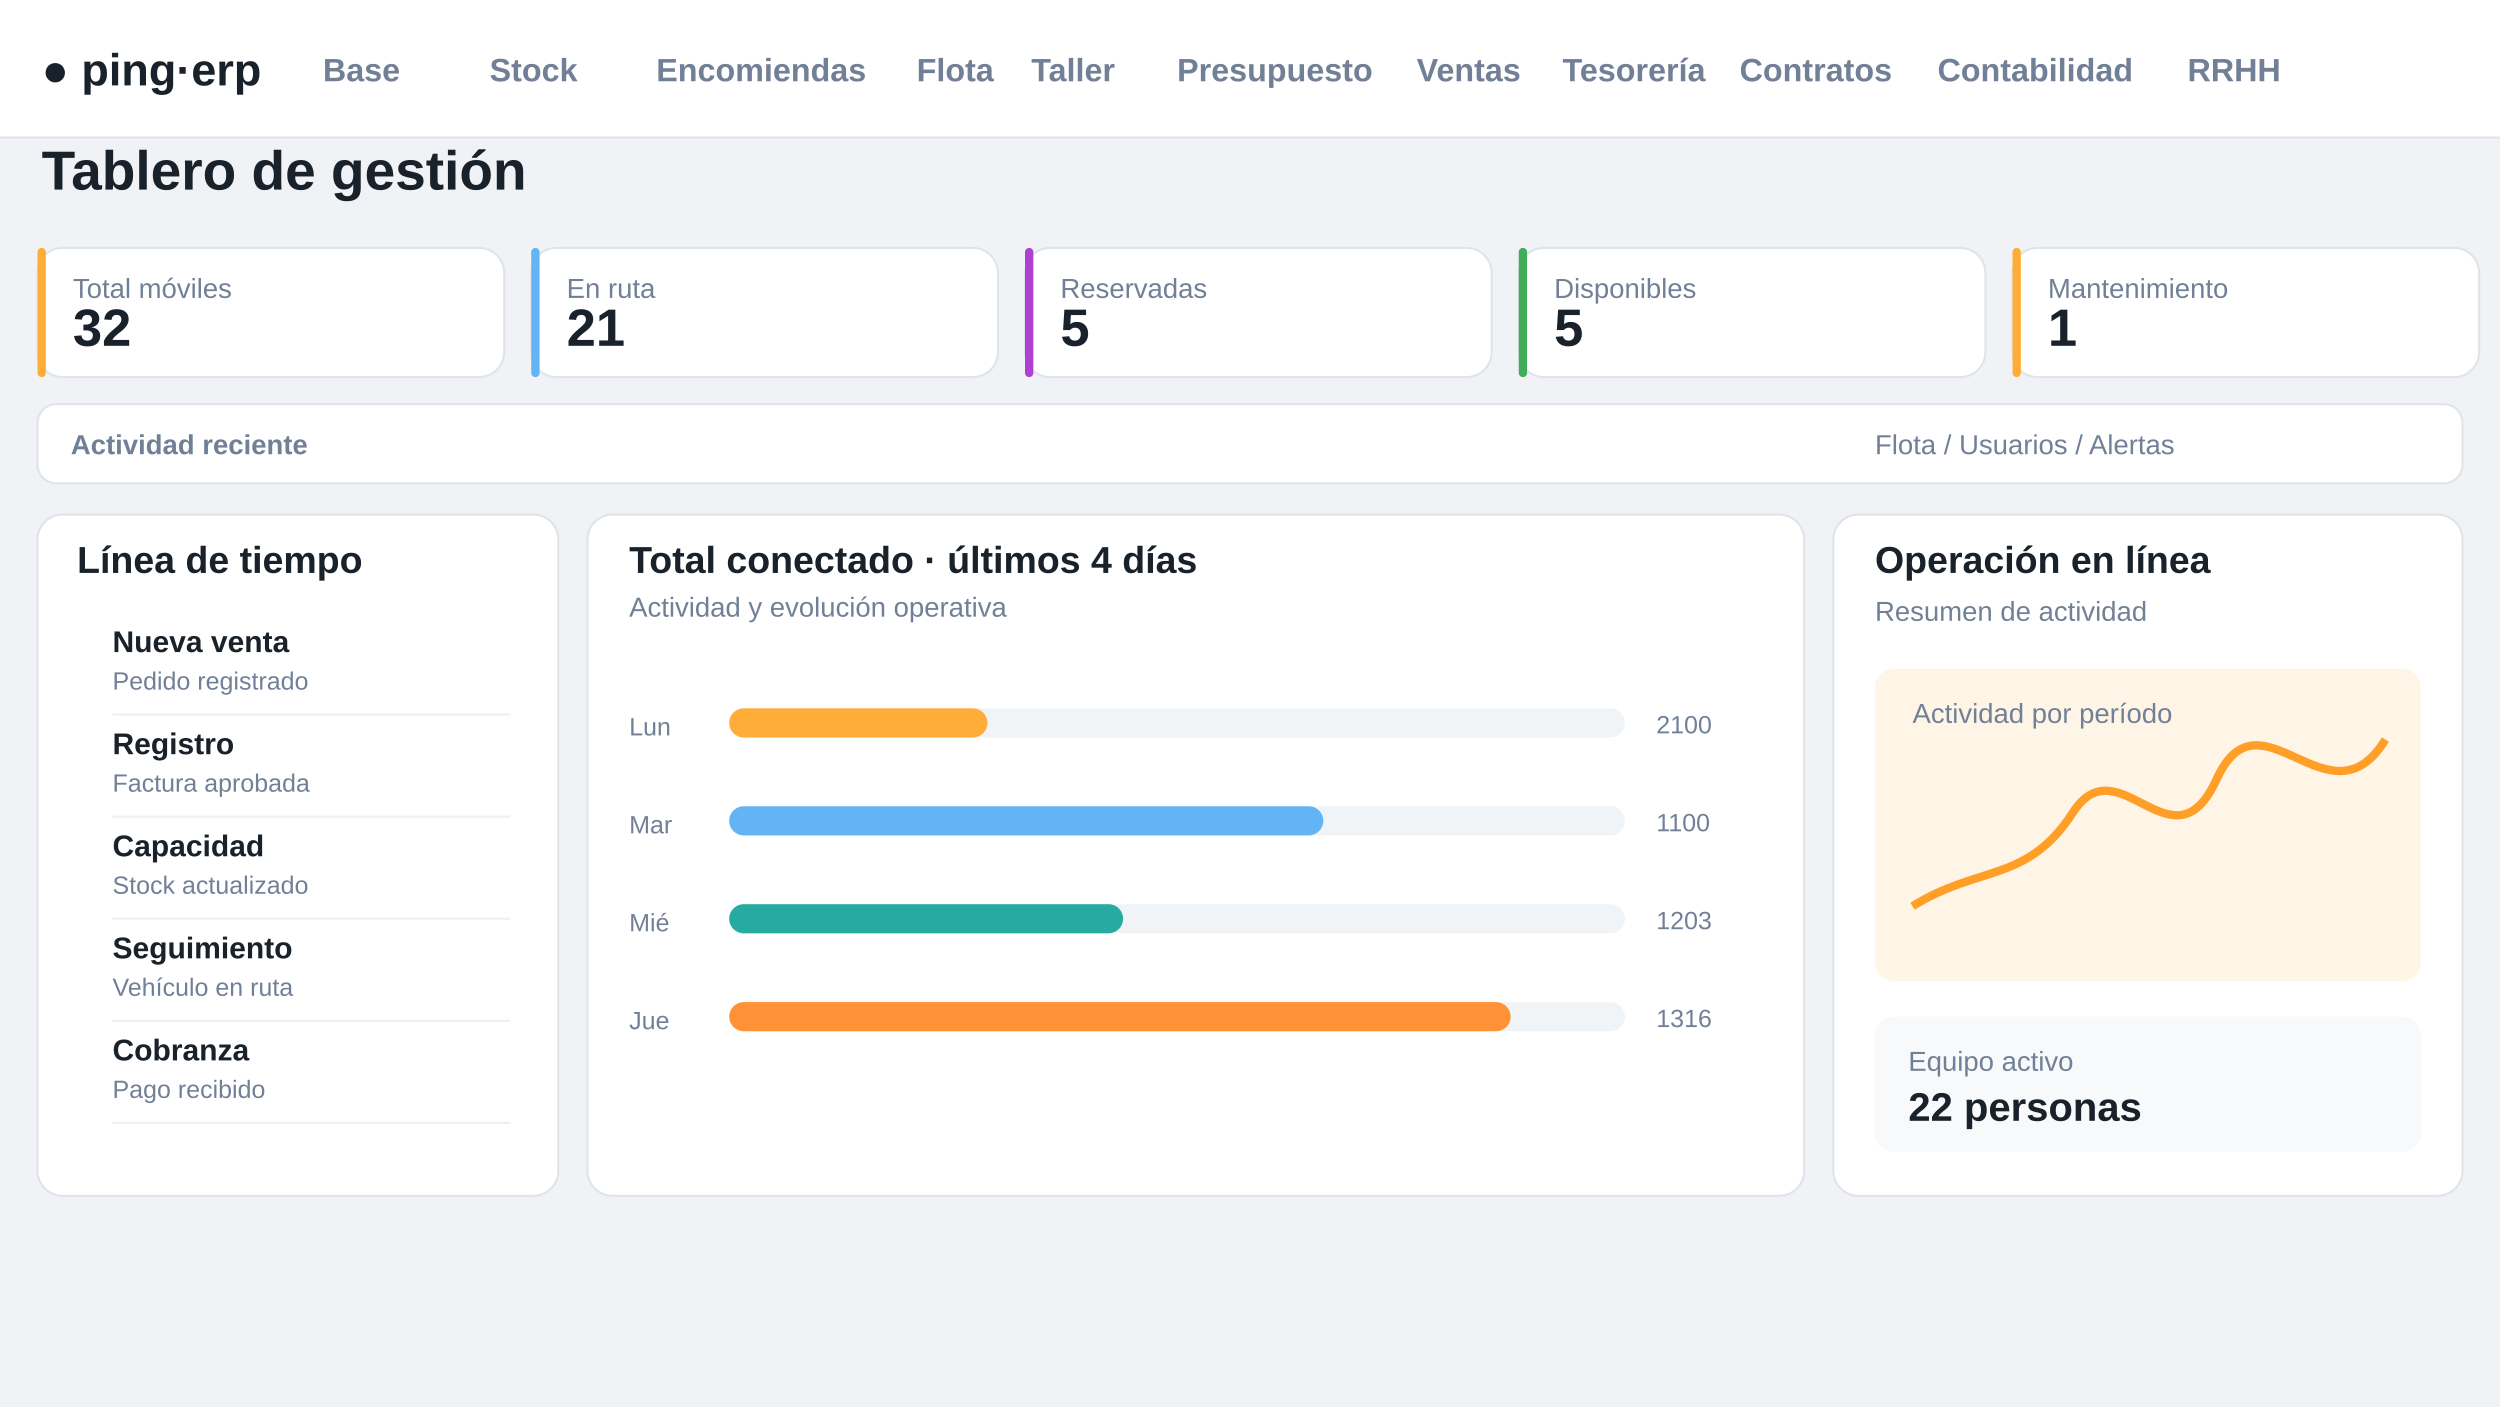
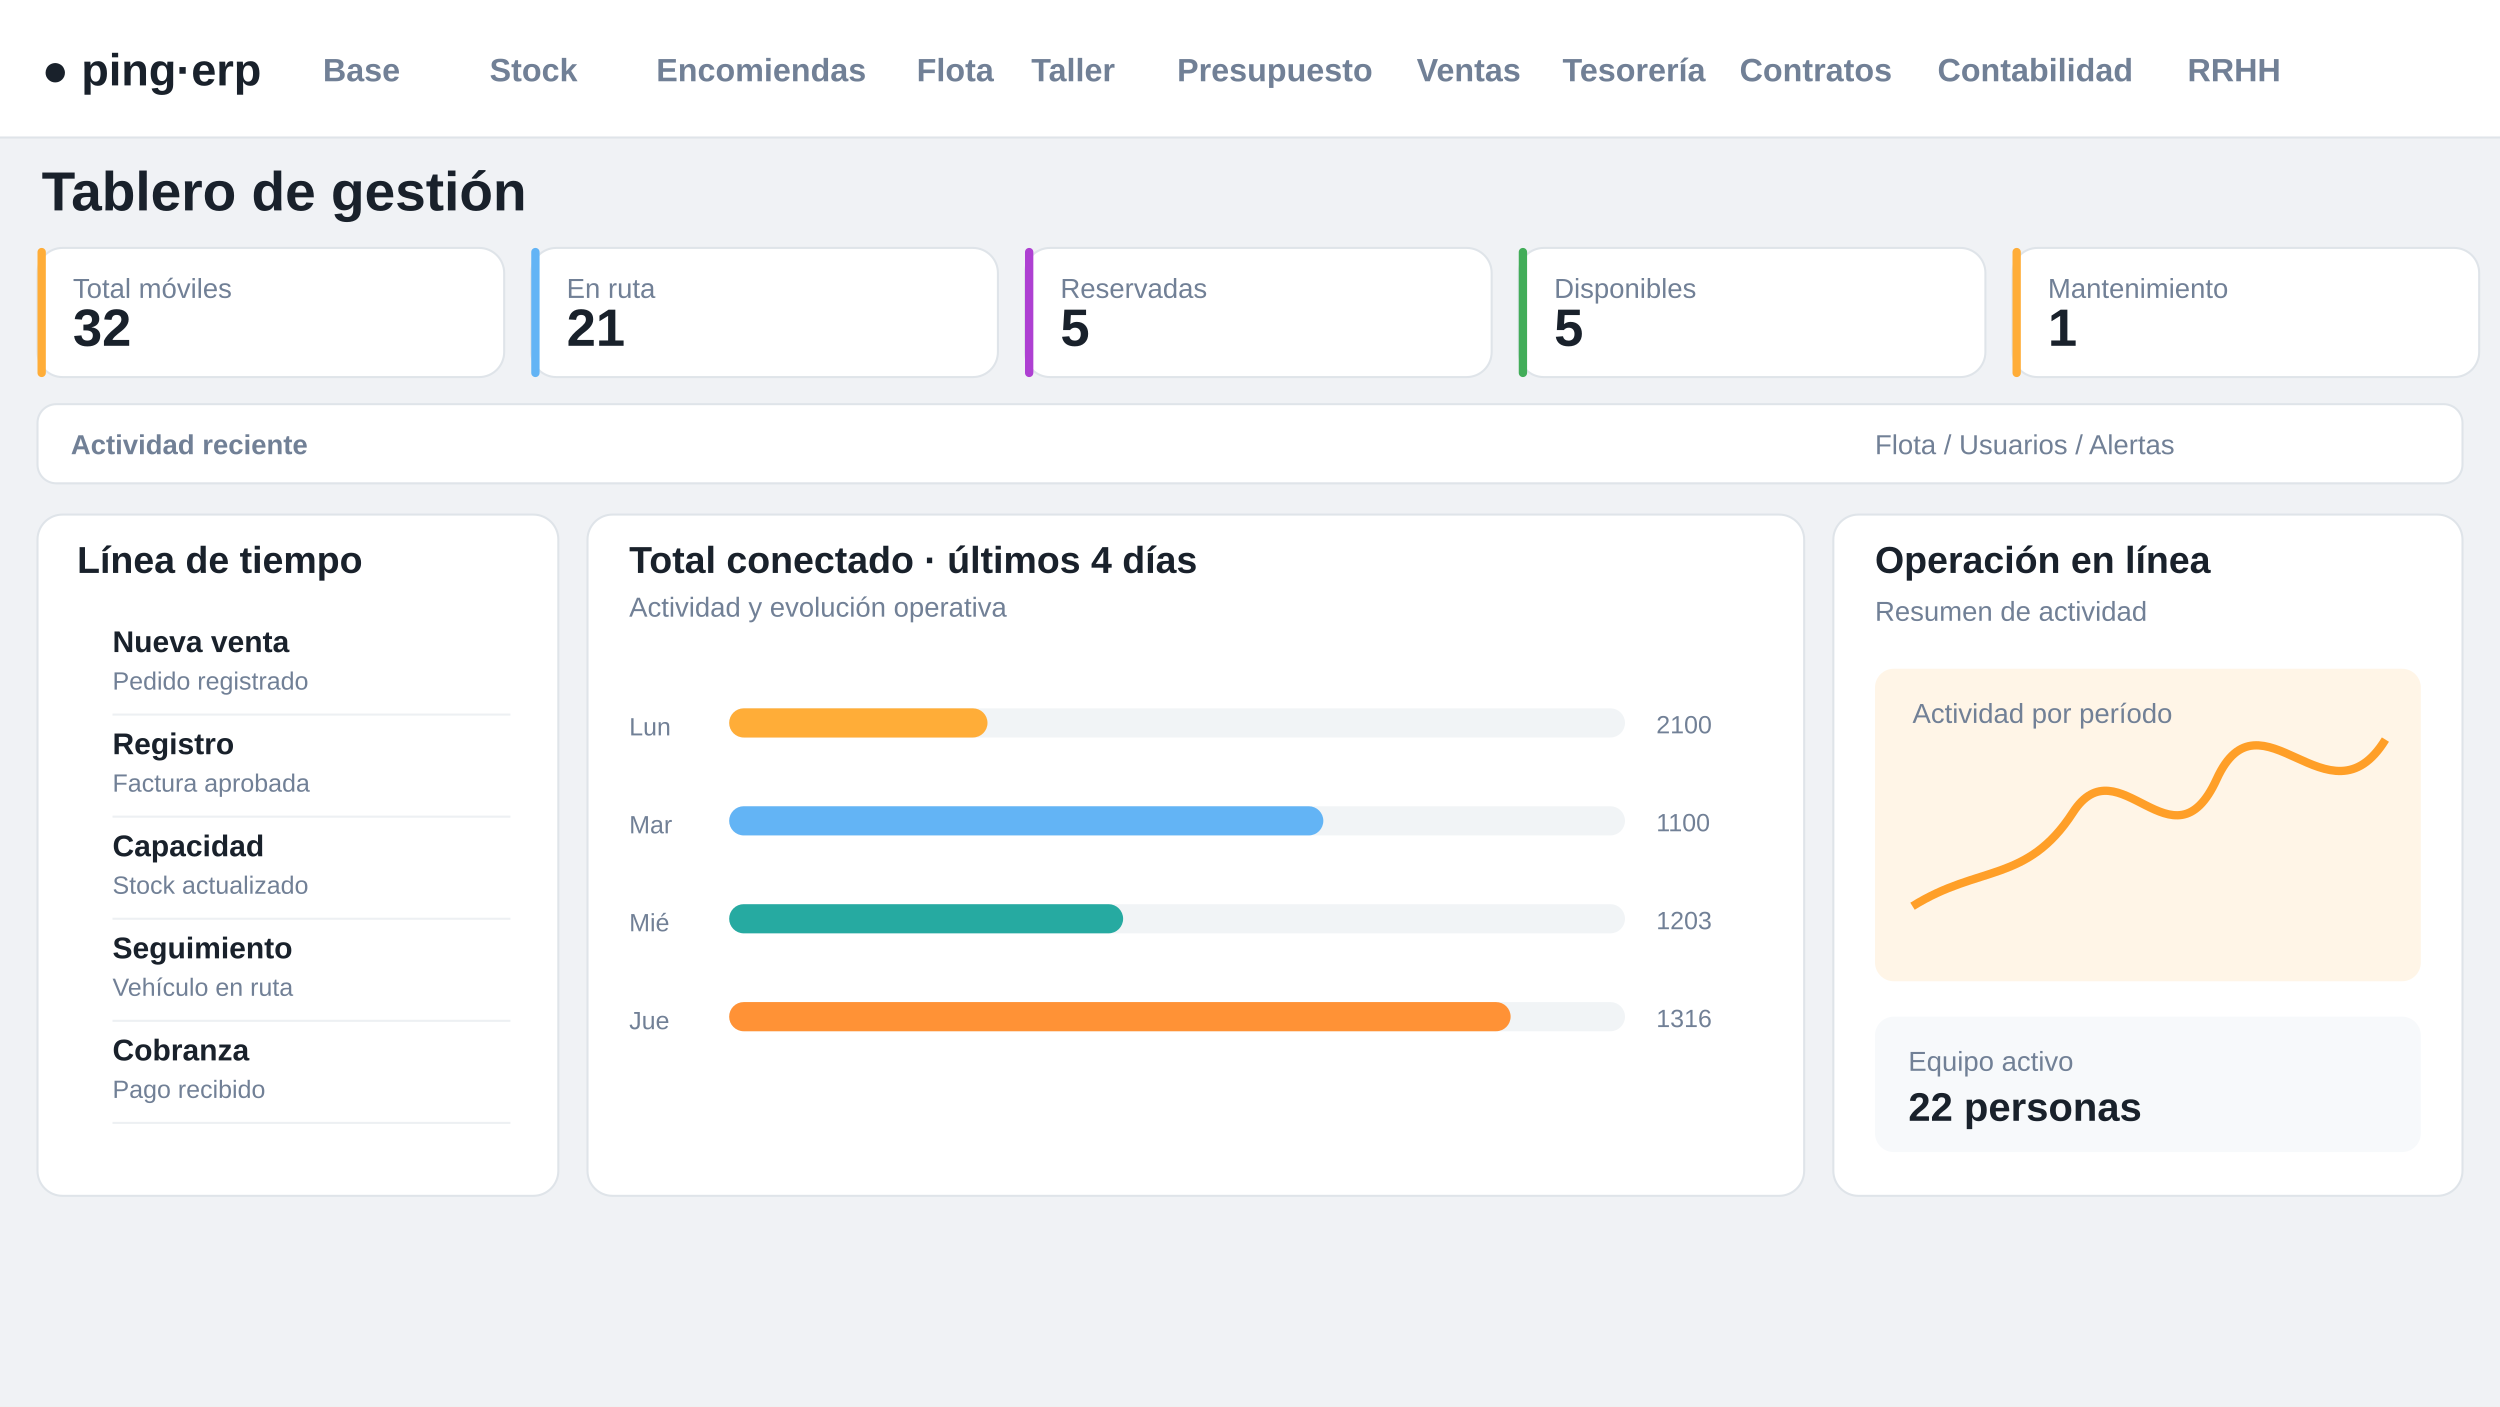
<svg xmlns="http://www.w3.org/2000/svg" viewBox="0 0 1200 675" role="img" aria-label="PingERP tablero de gestión">
  <rect width="1200" height="675" fill="#f0f2f5" />
  <rect x="0" y="0" width="1200" height="66" rx="0" fill="#fff" stroke="none" stroke-width="1" />
  <text x="20" y="41" font-family="Arial,Helvetica,sans-serif" font-size="21.6" fill="#19212b" font-weight="700">● ping·erp</text>
  <text x="155" y="39" font-family="Arial,Helvetica,sans-serif" font-size="15.5" fill="#718096" font-weight="600">Base</text>
  <text x="235" y="39" font-family="Arial,Helvetica,sans-serif" font-size="15.5" fill="#718096" font-weight="600">Stock</text>
  <text x="315" y="39" font-family="Arial,Helvetica,sans-serif" font-size="15.5" fill="#718096" font-weight="600">Encomiendas</text>
  <text x="440" y="39" font-family="Arial,Helvetica,sans-serif" font-size="15.5" fill="#718096" font-weight="600">Flota</text>
  <text x="495" y="39" font-family="Arial,Helvetica,sans-serif" font-size="15.5" fill="#718096" font-weight="600">Taller</text>
  <text x="565" y="39" font-family="Arial,Helvetica,sans-serif" font-size="15.5" fill="#718096" font-weight="600">Presupuesto</text>
  <text x="680" y="39" font-family="Arial,Helvetica,sans-serif" font-size="15.5" fill="#718096" font-weight="600">Ventas</text>
  <text x="750" y="39" font-family="Arial,Helvetica,sans-serif" font-size="15.5" fill="#718096" font-weight="600">Tesorería</text>
  <text x="835" y="39" font-family="Arial,Helvetica,sans-serif" font-size="15.5" fill="#718096" font-weight="600">Contratos</text>
  <text x="930" y="39" font-family="Arial,Helvetica,sans-serif" font-size="15.5" fill="#718096" font-weight="600">Contabilidad</text>
  <text x="1050" y="39" font-family="Arial,Helvetica,sans-serif" font-size="15.5" fill="#718096" font-weight="600">RRHH</text>
  <path d="M0 66H1200" stroke="#dfe4e9" stroke-width="1" />
-   <text x="20" y="91" font-family="Arial,Helvetica,sans-serif" font-size="26.4" fill="#19212b" font-weight="700">Tablero de gestión</text>
+   <text x="20" y="101" font-family="Arial,Helvetica,sans-serif" font-size="26.4" fill="#19212b" font-weight="700">Tablero de gestión</text>
  <rect x="18" y="119" width="224" height="62" rx="12" fill="#fff" stroke="#dfe4e9" stroke-width="1" />
  <rect x="18" y="119" width="4" height="62" rx="2" fill="#ffad38" stroke="none" stroke-width="1" />
  <text x="35" y="143" font-family="Arial,Helvetica,sans-serif" font-size="13.2" fill="#718096" font-weight="400">Total móviles</text>
  <text x="35" y="166" font-family="Arial,Helvetica,sans-serif" font-size="25.2" fill="#19212b" font-weight="700">32</text>
  <rect x="255" y="119" width="224" height="62" rx="12" fill="#fff" stroke="#dfe4e9" stroke-width="1" />
  <rect x="255" y="119" width="4" height="62" rx="2" fill="#63b4f5" stroke="none" stroke-width="1" />
  <text x="272" y="143" font-family="Arial,Helvetica,sans-serif" font-size="13.2" fill="#718096" font-weight="400">En ruta</text>
  <text x="272" y="166" font-family="Arial,Helvetica,sans-serif" font-size="25.2" fill="#19212b" font-weight="700">21</text>
  <rect x="492" y="119" width="224" height="62" rx="12" fill="#fff" stroke="#dfe4e9" stroke-width="1" />
  <rect x="492" y="119" width="4" height="62" rx="2" fill="#ae40d2" stroke="none" stroke-width="1" />
  <text x="509" y="143" font-family="Arial,Helvetica,sans-serif" font-size="13.2" fill="#718096" font-weight="400">Reservadas</text>
  <text x="509" y="166" font-family="Arial,Helvetica,sans-serif" font-size="25.2" fill="#19212b" font-weight="700">5</text>
  <rect x="729" y="119" width="224" height="62" rx="12" fill="#fff" stroke="#dfe4e9" stroke-width="1" />
  <rect x="729" y="119" width="4" height="62" rx="2" fill="#42ad59" stroke="none" stroke-width="1" />
  <text x="746" y="143" font-family="Arial,Helvetica,sans-serif" font-size="13.2" fill="#718096" font-weight="400">Disponibles</text>
  <text x="746" y="166" font-family="Arial,Helvetica,sans-serif" font-size="25.2" fill="#19212b" font-weight="700">5</text>
  <rect x="966" y="119" width="224" height="62" rx="12" fill="#fff" stroke="#dfe4e9" stroke-width="1" />
  <rect x="966" y="119" width="4" height="62" rx="2" fill="#ffad38" stroke="none" stroke-width="1" />
  <text x="983" y="143" font-family="Arial,Helvetica,sans-serif" font-size="13.2" fill="#718096" font-weight="400">Mantenimiento</text>
  <text x="983" y="166" font-family="Arial,Helvetica,sans-serif" font-size="25.2" fill="#19212b" font-weight="700">1</text>
  <rect x="18" y="194" width="1164" height="38" rx="9" fill="#fff" stroke="#dfe4e9" stroke-width="1" />
  <text x="34" y="218" font-family="Arial,Helvetica,sans-serif" font-size="13.2" fill="#718096" font-weight="700">Actividad reciente</text>
  <text x="900" y="218" font-family="Arial,Helvetica,sans-serif" font-size="13.2" fill="#718096" font-weight="400">Flota  /  Usuarios  /  Alertas</text>
  <rect x="18" y="247" width="250" height="327" rx="12" fill="#fff" stroke="#dfe4e9" stroke-width="1" />
  <text x="37" y="275" font-family="Arial,Helvetica,sans-serif" font-size="18" fill="#19212b" font-weight="700">Línea de tiempo</text>
  <circle cx="39" cy="309" r="#63b4f5" fill="5" />
  <text x="54" y="313" font-family="Arial,Helvetica,sans-serif" font-size="14.4" fill="#19212b" font-weight="700">Nueva venta</text>
  <text x="54" y="331" font-family="Arial,Helvetica,sans-serif" font-size="12" fill="#718096" font-weight="400">Pedido registrado</text>
  <path d="M54 343H245" stroke="#edf0f3" stroke-width="1" />
  <circle cx="39" cy="358" r="#26aaa1" fill="5" />
  <text x="54" y="362" font-family="Arial,Helvetica,sans-serif" font-size="14.4" fill="#19212b" font-weight="700">Registro</text>
  <text x="54" y="380" font-family="Arial,Helvetica,sans-serif" font-size="12" fill="#718096" font-weight="400">Factura aprobada</text>
  <path d="M54 392H245" stroke="#edf0f3" stroke-width="1" />
  <circle cx="39" cy="407" r="#ffad38" fill="5" />
  <text x="54" y="411" font-family="Arial,Helvetica,sans-serif" font-size="14.4" fill="#19212b" font-weight="700">Capacidad</text>
  <text x="54" y="429" font-family="Arial,Helvetica,sans-serif" font-size="12" fill="#718096" font-weight="400">Stock actualizado</text>
  <path d="M54 441H245" stroke="#edf0f3" stroke-width="1" />
  <circle cx="39" cy="456" r="#63b4f5" fill="5" />
  <text x="54" y="460" font-family="Arial,Helvetica,sans-serif" font-size="14.4" fill="#19212b" font-weight="700">Seguimiento</text>
  <text x="54" y="478" font-family="Arial,Helvetica,sans-serif" font-size="12" fill="#718096" font-weight="400">Vehículo en ruta</text>
  <path d="M54 490H245" stroke="#edf0f3" stroke-width="1" />
  <circle cx="39" cy="505" r="#26aaa1" fill="5" />
  <text x="54" y="509" font-family="Arial,Helvetica,sans-serif" font-size="14.4" fill="#19212b" font-weight="700">Cobranza</text>
  <text x="54" y="527" font-family="Arial,Helvetica,sans-serif" font-size="12" fill="#718096" font-weight="400">Pago recibido</text>
  <path d="M54 539H245" stroke="#edf0f3" stroke-width="1" />
  <rect x="282" y="247" width="584" height="327" rx="12" fill="#fff" stroke="#dfe4e9" stroke-width="1" />
  <text x="302" y="275" font-family="Arial,Helvetica,sans-serif" font-size="18" fill="#19212b" font-weight="700">Total conectado · últimos 4 días</text>
  <text x="302" y="296" font-family="Arial,Helvetica,sans-serif" font-size="13.2" fill="#718096" font-weight="400">Actividad y evolución operativa</text>
  <text x="302" y="353" font-family="Arial,Helvetica,sans-serif" font-size="12" fill="#718096" font-weight="400">Lun</text>
  <rect x="350" y="340" width="430" height="14" rx="7" fill="#f1f4f6" stroke="none" stroke-width="1" />
  <rect x="350" y="340" width="124.0" height="14" rx="7" fill="#ffad38" stroke="none" stroke-width="1" />
  <text x="795" y="352" font-family="Arial,Helvetica,sans-serif" font-size="12" fill="#718096" font-weight="400">2100</text>
  <text x="302" y="400" font-family="Arial,Helvetica,sans-serif" font-size="12" fill="#718096" font-weight="400">Mar</text>
  <rect x="350" y="387" width="430" height="14" rx="7" fill="#f1f4f6" stroke="none" stroke-width="1" />
  <rect x="350" y="387" width="285.2" height="14" rx="7" fill="#63b4f5" stroke="none" stroke-width="1" />
  <text x="795" y="399" font-family="Arial,Helvetica,sans-serif" font-size="12" fill="#718096" font-weight="400">1100</text>
  <text x="302" y="447" font-family="Arial,Helvetica,sans-serif" font-size="12" fill="#718096" font-weight="400">Mié</text>
  <rect x="350" y="434" width="430" height="14" rx="7" fill="#f1f4f6" stroke="none" stroke-width="1" />
  <rect x="350" y="434" width="189.1" height="14" rx="7" fill="#26aaa1" stroke="none" stroke-width="1" />
  <text x="795" y="446" font-family="Arial,Helvetica,sans-serif" font-size="12" fill="#718096" font-weight="400">1203</text>
  <text x="302" y="494" font-family="Arial,Helvetica,sans-serif" font-size="12" fill="#718096" font-weight="400">Jue</text>
  <rect x="350" y="481" width="430" height="14" rx="7" fill="#f1f4f6" stroke="none" stroke-width="1" />
  <rect x="350" y="481" width="375.1" height="14" rx="7" fill="#ff9236" stroke="none" stroke-width="1" />
  <text x="795" y="493" font-family="Arial,Helvetica,sans-serif" font-size="12" fill="#718096" font-weight="400">1316</text>
  <rect x="880" y="247" width="302" height="327" rx="12" fill="#fff" stroke="#dfe4e9" stroke-width="1" />
  <text x="900" y="275" font-family="Arial,Helvetica,sans-serif" font-size="18" fill="#19212b" font-weight="700">Operación en línea</text>
  <text x="900" y="298" font-family="Arial,Helvetica,sans-serif" font-size="13.2" fill="#718096" font-weight="400">Resumen de actividad</text>
  <rect x="900" y="321" width="262" height="150" rx="9" fill="#fff5e7" stroke="none" stroke-width="1" />
  <text x="918" y="347" font-family="Arial,Helvetica,sans-serif" font-size="13.2" fill="#718096" font-weight="400">Actividad por período</text>
  <path d="M918 435 C950 415 973 424 995 390 S1043 420 1064 374 S1118 399 1145 355" fill="none" stroke="#ff9f28" stroke-width="4" />
  <rect x="900" y="488" width="262" height="65" rx="9" fill="#f7f9fb" stroke="none" stroke-width="1" />
  <text x="916" y="514" font-family="Arial,Helvetica,sans-serif" font-size="13.2" fill="#718096" font-weight="400">Equipo activo</text>
  <text x="916" y="538" font-family="Arial,Helvetica,sans-serif" font-size="19.2" fill="#19212b" font-weight="700">22 personas</text>
</svg>
